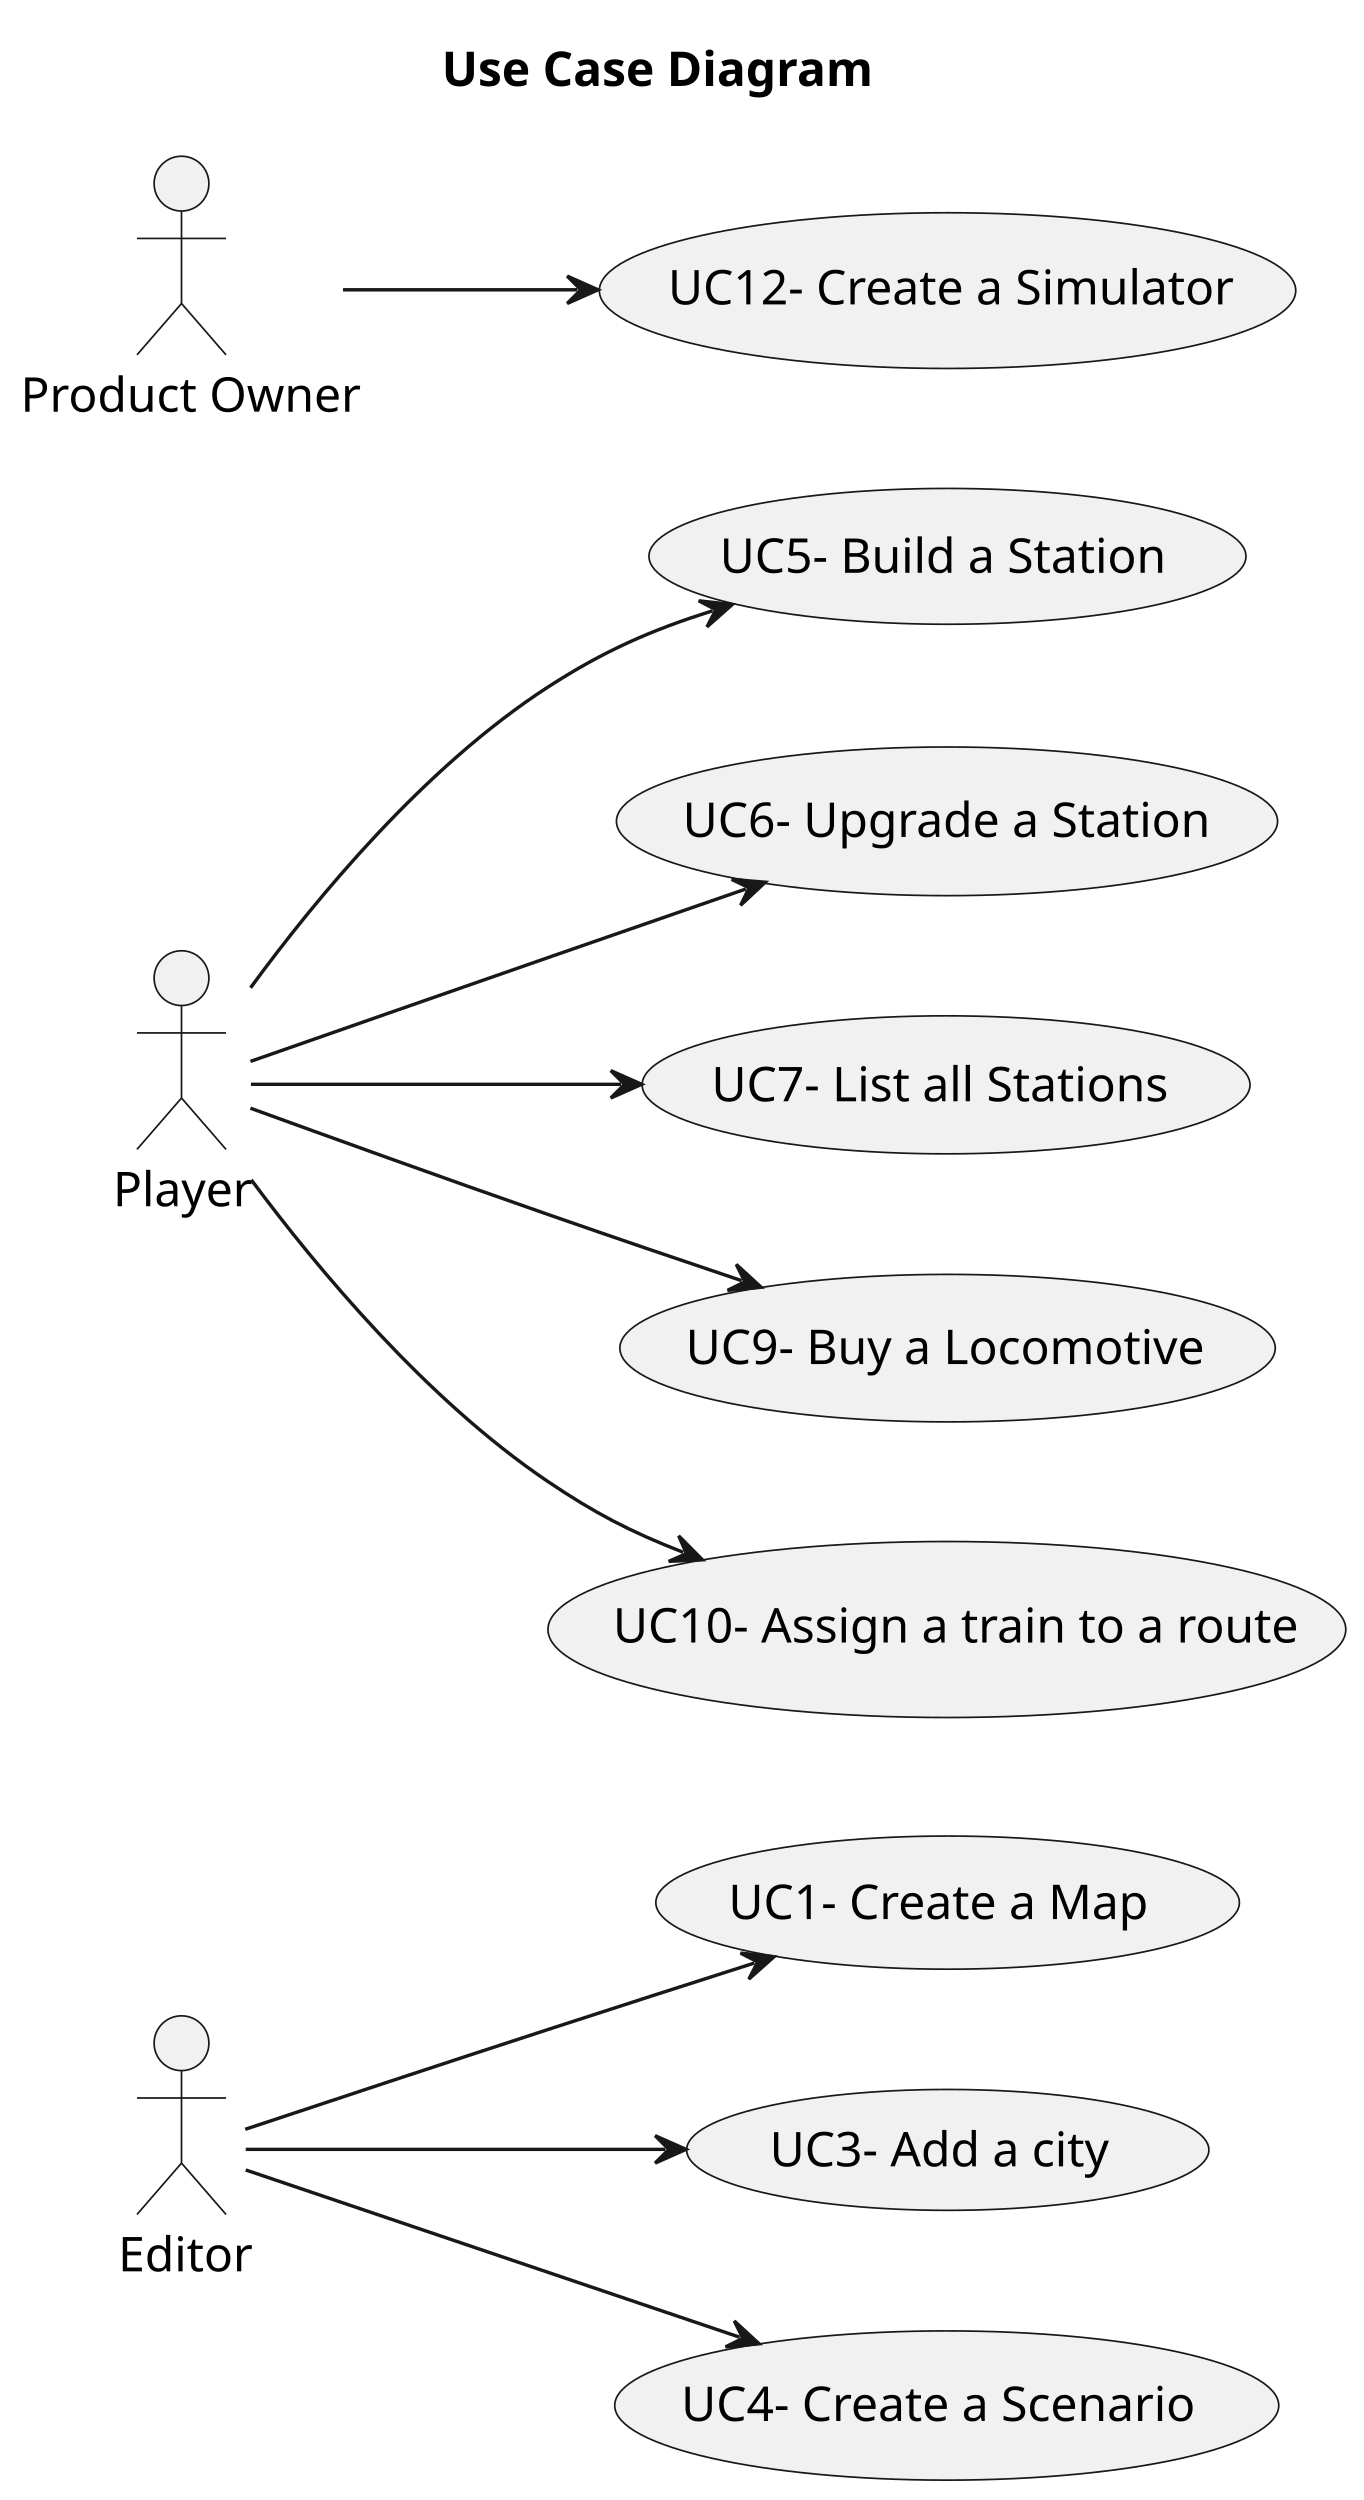
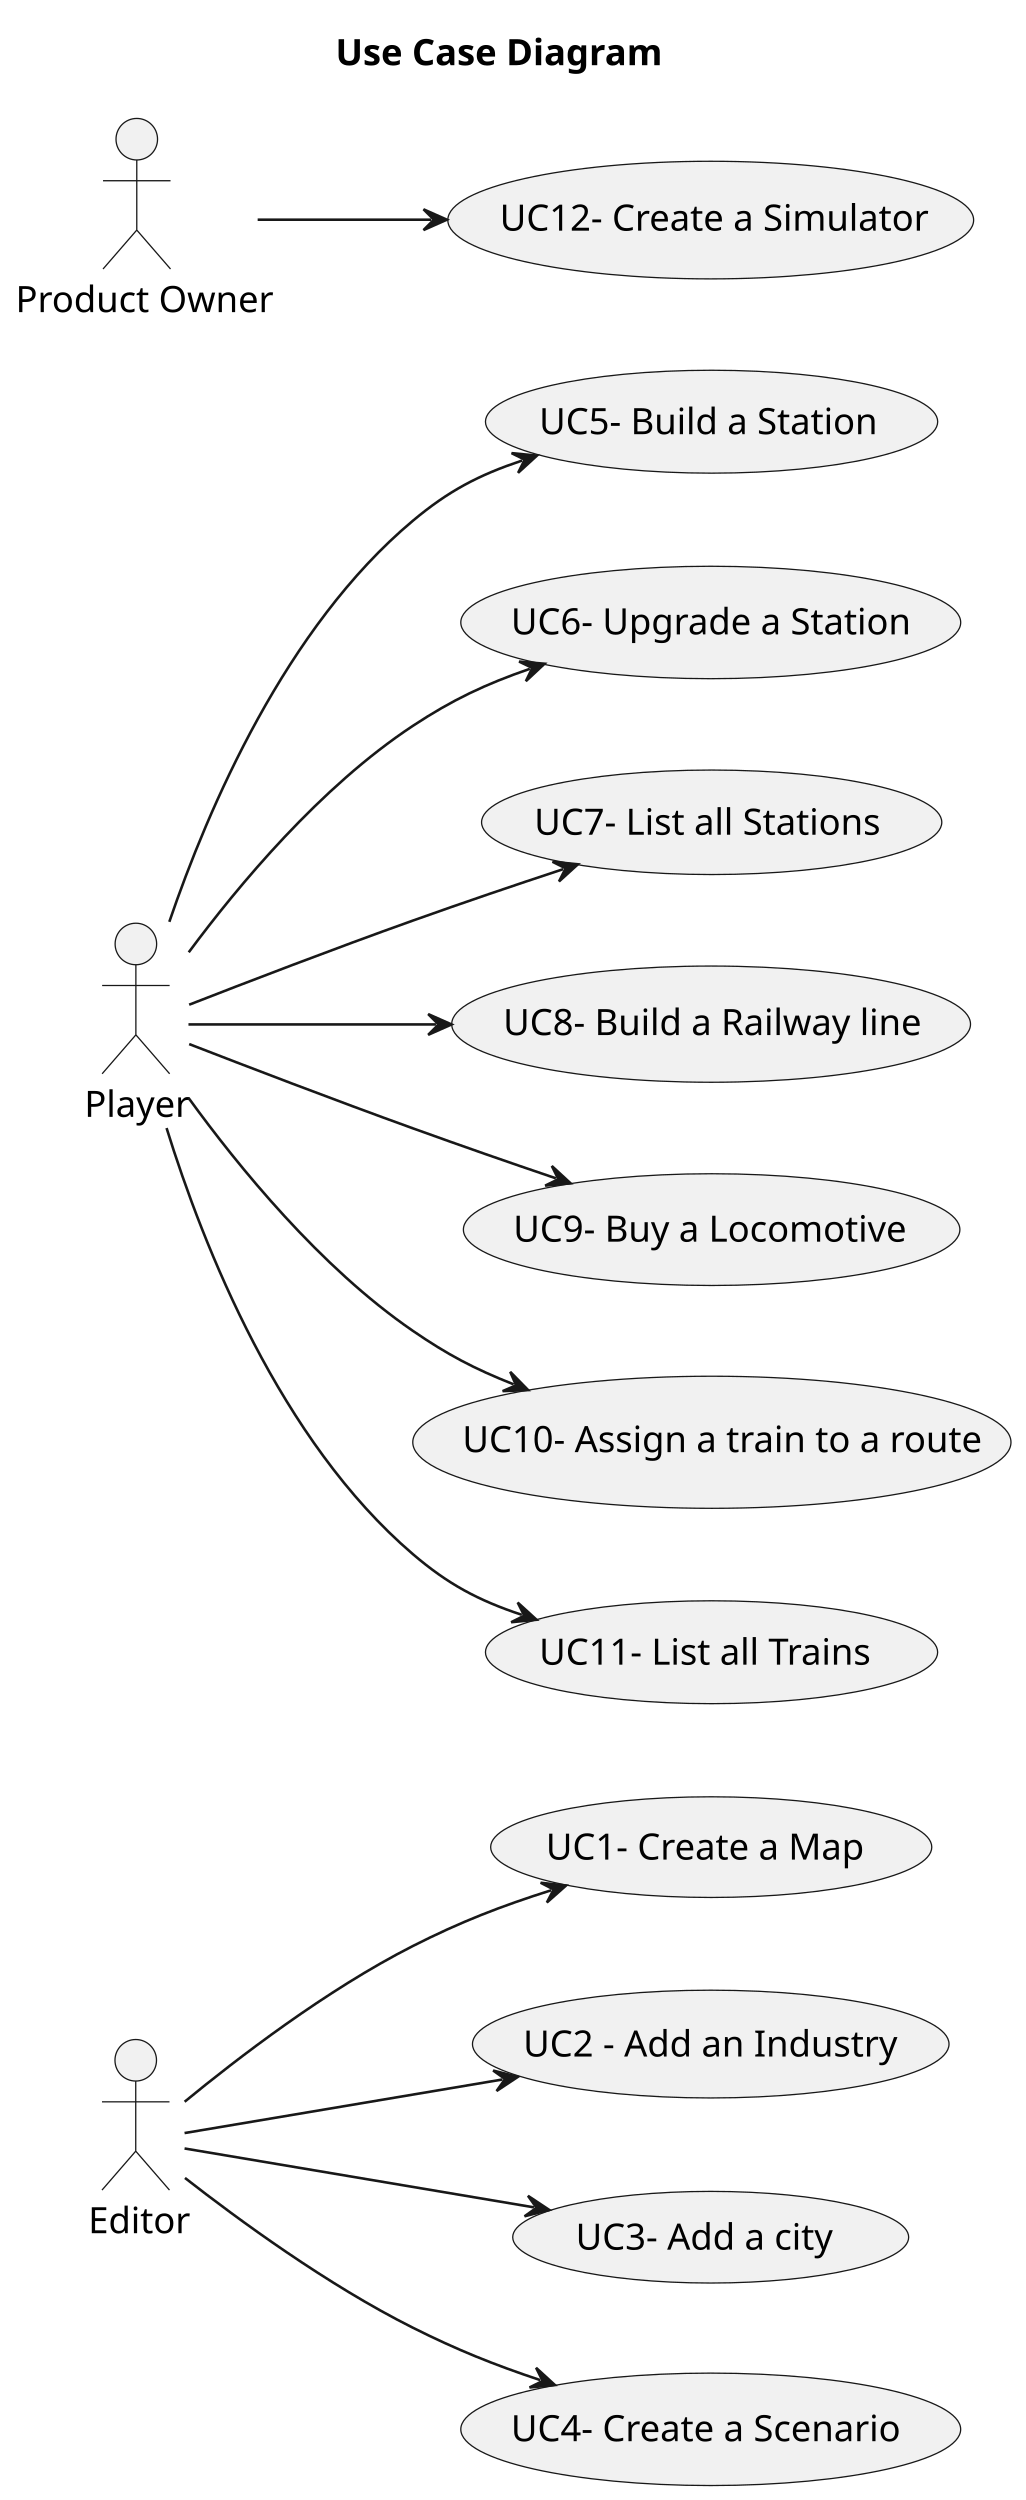
- <svg xmlns="http://www.w3.org/2000/svg" contentStyleType="text/css" height="730px" preserveAspectRatio="none" style="width:398px;height:730px;background:#FFFFFF;" version="1.1" viewBox="0 0 398 730" width="398px" zoomAndPan="magnify">
+ <svg xmlns="http://www.w3.org/2000/svg" contentStyleType="text/css" height="963px" preserveAspectRatio="none" style="width:395px;height:963px;background:#FFFFFF;" version="1.1" viewBox="0 0 395 963" width="395px" zoomAndPan="magnify">
  <defs />
  <g>
-     <text fill="#000000" font-family="sans-serif" font-size="14" font-weight="bold" lengthAdjust="spacing" textLength="127" x="128.988" y="25.107">Use Case Diagram</text>
+     <text fill="#000000" font-family="sans-serif" font-size="14" font-weight="bold" lengthAdjust="spacing" textLength="122.951" x="129.239" y="25.107">Use Case Diagram</text>
    <g id="elem_E">
-       <ellipse cx="53" cy="596.621" fill="#F1F1F1" rx="8" ry="8" style="stroke:#181818;stroke-width:0.5;" />
-       <path d="M53,604.621 L53,631.621 M40,612.621 L66,612.621 M53,631.621 L40,646.621 M53,631.621 L66,646.621 " fill="none" style="stroke:#181818;stroke-width:0.5;" />
-       <text fill="#000000" font-family="sans-serif" font-size="14" lengthAdjust="spacing" textLength="37" x="34.5" y="663.229">Editor</text>
+       <ellipse cx="52.286" cy="793.621" fill="#F1F1F1" rx="8" ry="8" style="stroke:#181818;stroke-width:0.5;" />
+       <path d="M52.286,801.621 L52.286,828.621 M39.286,809.621 L65.286,809.621 M52.286,828.621 L39.286,843.621 M52.286,828.621 L65.286,843.621 " fill="none" style="stroke:#181818;stroke-width:0.5;" />
+       <text fill="#000000" font-family="sans-serif" font-size="14" lengthAdjust="spacing" textLength="36.572" x="34" y="860.229">Editor</text>
    </g>
    <g id="elem_P">
-       <ellipse cx="53" cy="285.621" fill="#F1F1F1" rx="8" ry="8" style="stroke:#181818;stroke-width:0.5;" />
-       <path d="M53,293.621 L53,320.621 M40,301.621 L66,301.621 M53,320.621 L40,335.621 M53,320.621 L66,335.621 " fill="none" style="stroke:#181818;stroke-width:0.5;" />
-       <text fill="#000000" font-family="sans-serif" font-size="14" lengthAdjust="spacing" textLength="40" x="33" y="352.228">Player</text>
+       <ellipse cx="52.341" cy="363.621" fill="#F1F1F1" rx="8" ry="8" style="stroke:#181818;stroke-width:0.5;" />
+       <path d="M52.341,371.621 L52.341,398.621 M39.341,379.621 L65.341,379.621 M52.341,398.621 L39.341,413.621 M52.341,398.621 L65.341,413.621 " fill="none" style="stroke:#181818;stroke-width:0.5;" />
+       <text fill="#000000" font-family="sans-serif" font-size="14" lengthAdjust="spacing" textLength="39.683" x="32.5" y="430.228">Player</text>
    </g>
    <g id="elem_PO">
-       <ellipse cx="53" cy="53.621" fill="#F1F1F1" rx="8" ry="8" style="stroke:#181818;stroke-width:0.5;" />
-       <path d="M53,61.621 L53,88.621 M40,69.621 L66,69.621 M53,88.621 L40,103.621 M53,88.621 L66,103.621 " fill="none" style="stroke:#181818;stroke-width:0.5;" />
-       <text fill="#000000" font-family="sans-serif" font-size="14" lengthAdjust="spacing" textLength="94" x="6" y="120.228">Product Owner</text>
+       <ellipse cx="52.686" cy="53.621" fill="#F1F1F1" rx="8" ry="8" style="stroke:#181818;stroke-width:0.5;" />
+       <path d="M52.686,61.621 L52.686,88.621 M39.686,69.621 L65.686,69.621 M52.686,88.621 L39.686,103.621 M52.686,88.621 L65.686,103.621 " fill="none" style="stroke:#181818;stroke-width:0.5;" />
+       <text fill="#000000" font-family="sans-serif" font-size="14" lengthAdjust="spacing" textLength="93.372" x="6" y="120.228">Product Owner</text>
    </g>
    <g id="elem_UC1">
-       <ellipse cx="276.702" cy="555.562" fill="#F1F1F1" rx="85.202" ry="19.44" style="stroke:#181818;stroke-width:0.5;" />
-       <text fill="#000000" font-family="sans-serif" font-size="14" lengthAdjust="spacing" textLength="122" x="212.702" y="560.365">UC1- Create a Map</text>
+       <ellipse cx="273.961" cy="711.513" fill="#F1F1F1" rx="84.961" ry="19.392" style="stroke:#181818;stroke-width:0.5;" />
+       <text fill="#000000" font-family="sans-serif" font-size="14" lengthAdjust="spacing" textLength="121.379" x="210.271" y="716.317">UC1- Create a Map</text>
+     </g>
+     <g id="elem_UC2">
+       <ellipse cx="273.781" cy="787.377" fill="#F1F1F1" rx="91.781" ry="20.756" style="stroke:#181818;stroke-width:0.5;" />
+       <text fill="#000000" font-family="sans-serif" font-size="14" lengthAdjust="spacing" textLength="138.51" x="201.526" y="792.181">UC2 - Add an Industry</text>
    </g>
    <g id="elem_UC3">
-       <ellipse cx="276.748" cy="627.771" fill="#F1F1F1" rx="76.248" ry="17.649" style="stroke:#181818;stroke-width:0.5;" />
-       <text fill="#000000" font-family="sans-serif" font-size="14" lengthAdjust="spacing" textLength="98" x="224.748" y="632.574">UC3- Add a city</text>
+       <ellipse cx="273.76" cy="861.773" fill="#F1F1F1" rx="76.26" ry="17.652" style="stroke:#181818;stroke-width:0.5;" />
+       <text fill="#000000" font-family="sans-serif" font-size="14" lengthAdjust="spacing" textLength="98.034" x="221.743" y="866.577">UC3- Add a city</text>
    </g>
    <g id="elem_UC4">
-       <ellipse cx="276.449" cy="702.411" fill="#F1F1F1" rx="96.949" ry="21.79" style="stroke:#181818;stroke-width:0.5;" />
-       <text fill="#000000" font-family="sans-serif" font-size="14" lengthAdjust="spacing" textLength="151" x="198.901" y="706.925">UC4- Create a Scenario</text>
+       <ellipse cx="273.775" cy="935.776" fill="#F1F1F1" rx="96.275" ry="21.655" style="stroke:#181818;stroke-width:0.5;" />
+       <text fill="#000000" font-family="sans-serif" font-size="14" lengthAdjust="spacing" textLength="149.399" x="196.807" y="940.359">UC4- Create a Scenario</text>
    </g>
    <g id="elem_UC5">
-       <ellipse cx="276.663" cy="162.454" fill="#F1F1F1" rx="87.163" ry="19.833" style="stroke:#181818;stroke-width:0.5;" />
-       <text fill="#000000" font-family="sans-serif" font-size="14" lengthAdjust="spacing" textLength="127" x="210.163" y="167.257">UC5- Build a Station</text>
+       <ellipse cx="274.1" cy="162.441" fill="#F1F1F1" rx="87.1" ry="19.82" style="stroke:#181818;stroke-width:0.5;" />
+       <text fill="#000000" font-family="sans-serif" font-size="14" lengthAdjust="spacing" textLength="126.841" x="207.68" y="167.245">UC5- Build a Station</text>
    </g>
    <g id="elem_UC6">
-       <ellipse cx="276.527" cy="239.827" fill="#F1F1F1" rx="96.528" ry="21.706" style="stroke:#181818;stroke-width:0.5;" />
-       <text fill="#000000" font-family="sans-serif" font-size="14" lengthAdjust="spacing" textLength="150" x="199.342" y="244.384">UC6- Upgrade a Station</text>
+       <ellipse cx="273.781" cy="239.777" fill="#F1F1F1" rx="96.281" ry="21.656" style="stroke:#181818;stroke-width:0.5;" />
+       <text fill="#000000" font-family="sans-serif" font-size="14" lengthAdjust="spacing" textLength="149.413" x="196.808" y="244.36">UC6- Upgrade a Station</text>
    </g>
    <g id="elem_UC7">
-       <ellipse cx="276.252" cy="316.772" fill="#F1F1F1" rx="88.752" ry="20.151" style="stroke:#181818;stroke-width:0.5;" />
-       <text fill="#000000" font-family="sans-serif" font-size="14" lengthAdjust="spacing" textLength="131" x="207.752" y="321.575">UC7- List all Stations</text>
+       <ellipse cx="274.139" cy="316.749" fill="#F1F1F1" rx="88.639" ry="20.128" style="stroke:#181818;stroke-width:0.5;" />
+       <text fill="#000000" font-family="sans-serif" font-size="14" lengthAdjust="spacing" textLength="130.717" x="205.781" y="321.553">UC7- List all Stations</text>
+     </g>
+     <g id="elem_UC8">
+       <ellipse cx="273.92" cy="394.505" fill="#F1F1F1" rx="99.92" ry="22.384" style="stroke:#181818;stroke-width:0.5;" />
+       <text fill="#000000" font-family="sans-serif" font-size="14" lengthAdjust="spacing" textLength="157.951" x="193.815" y="398.714">UC8- Build a Railway line</text>
    </g>
    <g id="elem_UC9">
-       <ellipse cx="276.688" cy="393.659" fill="#F1F1F1" rx="95.688" ry="21.538" style="stroke:#181818;stroke-width:0.5;" />
-       <text fill="#000000" font-family="sans-serif" font-size="14" lengthAdjust="spacing" textLength="148" x="200.225" y="398.302">UC9- Buy a Locomotive</text>
+       <ellipse cx="274.122" cy="473.646" fill="#F1F1F1" rx="95.622" ry="21.524" style="stroke:#181818;stroke-width:0.5;" />
+       <text fill="#000000" font-family="sans-serif" font-size="14" lengthAdjust="spacing" textLength="147.841" x="197.716" y="478.296">UC9- Buy a Locomotive</text>
    </g>
    <g id="elem_UC10">
-       <ellipse cx="276.488" cy="475.819" fill="#F1F1F1" rx="116.487" ry="25.698" style="stroke:#181818;stroke-width:0.5;" />
-       <text fill="#000000" font-family="sans-serif" font-size="14" lengthAdjust="spacing" textLength="195" x="178.988" y="479.615">UC10- Assign a train to a route</text>
+       <ellipse cx="274.215" cy="555.564" fill="#F1F1F1" rx="115.215" ry="25.443" style="stroke:#181818;stroke-width:0.5;" />
+       <text fill="#000000" font-family="sans-serif" font-size="14" lengthAdjust="spacing" textLength="192.206" x="178.112" y="559.361">UC10- Assign a train to a route</text>
+     </g>
+     <g id="elem_UC11">
+       <ellipse cx="274.09" cy="636.439" fill="#F1F1F1" rx="87.09" ry="19.818" style="stroke:#181818;stroke-width:0.5;" />
+       <text fill="#000000" font-family="sans-serif" font-size="14" lengthAdjust="spacing" textLength="126.814" x="207.683" y="641.243">UC11- List all Trains</text>
    </g>
    <g id="elem_UC12">
-       <ellipse cx="276.681" cy="84.857" fill="#F1F1F1" rx="101.681" ry="22.736" style="stroke:#181818;stroke-width:0.5;" />
-       <text fill="#000000" font-family="sans-serif" font-size="14" lengthAdjust="spacing" textLength="162" x="195.06" y="88.886">UC12- Create a Simulator</text>
+       <ellipse cx="273.771" cy="84.775" fill="#F1F1F1" rx="101.271" ry="22.654" style="stroke:#181818;stroke-width:0.5;" />
+       <text fill="#000000" font-family="sans-serif" font-size="14" lengthAdjust="spacing" textLength="161.061" x="192.503" y="88.846">UC12- Create a Simulator</text>
    </g>
    <g id="link_E_UC1">
-       <path d="M71.61,621.751 C92.63,614.761 128.85,602.751 160,592.621 C181.63,585.591 199.844,579.726 220.294,573.196 " fill="none" id="E-to-UC1" style="stroke:#181818;stroke-width:1.0;" />
-       <polygon fill="#181818" points="226.01,571.371,216.22,570.298,221.247,572.892,218.653,577.919,226.01,571.371" style="stroke:#181818;stroke-width:1.0;" />
+       <path d="M71.12,809.591 C91.25,793.031 125.74,766.511 159,749.621 C177.51,740.221 193.13,734.202 212.31,728.131 " fill="none" id="E-to-UC1" style="stroke:#181818;stroke-width:1.0;" />
+       <polygon fill="#181818" points="218.03,726.321,208.243,725.223,213.263,727.83,210.656,732.85,218.03,726.321" style="stroke:#181818;stroke-width:1.0;" />
+     </g>
+     <g id="link_E_UC2">
+       <path d="M71.09,821.651 C98.71,817.001 147.893,808.708 193.573,801.008 " fill="none" id="E-to-UC2" style="stroke:#181818;stroke-width:1.0;" />
+       <polygon fill="#181818" points="199.49,800.011,189.95,797.563,194.56,800.842,191.28,805.451,199.49,800.011" style="stroke:#181818;stroke-width:1.0;" />
    </g>
    <g id="link_E_UC3">
-       <path d="M71.75,627.621 C99.42,627.621 148.41,627.621 194.3,627.621 " fill="none" id="E-to-UC3" style="stroke:#181818;stroke-width:1.0;" />
-       <polygon fill="#181818" points="200.3,627.621,191.3,623.621,195.3,627.621,191.3,631.621,200.3,627.621" style="stroke:#181818;stroke-width:1.0;" />
+       <path d="M71.09,827.591 C101.2,832.661 158.064,842.243 205.674,850.273 " fill="none" id="E-to-UC3" style="stroke:#181818;stroke-width:1.0;" />
+       <polygon fill="#181818" points="211.59,851.271,203.381,845.83,206.66,850.439,202.05,853.719,211.59,851.271" style="stroke:#181818;stroke-width:1.0;" />
    </g>
    <g id="link_E_UC4">
-       <path d="M71.75,633.631 C103.88,644.511 167.187,665.947 215.967,682.466 " fill="none" id="E-to-UC4" style="stroke:#181818;stroke-width:1.0;" />
-       <polygon fill="#181818" points="221.65,684.391,214.409,677.716,216.914,682.787,211.843,685.293,221.65,684.391" style="stroke:#181818;stroke-width:1.0;" />
+       <path d="M71.25,838.951 C91.5,854.761 126.09,880.141 159,896.621 C176.21,905.241 190.08,910.798 208.08,916.818 " fill="none" id="E-to-UC4" style="stroke:#181818;stroke-width:1.0;" />
+       <polygon fill="#181818" points="213.77,918.721,206.503,912.073,209.028,917.135,203.966,919.66,213.77,918.721" style="stroke:#181818;stroke-width:1.0;" />
    </g>
    <g id="link_P_UC5">
-       <path d="M73.16,288.431 C92.32,262.241 124.04,223.881 160,200.621 C176.22,190.131 189.879,184.088 208.089,178.338 " fill="none" id="P-to-UC5" style="stroke:#181818;stroke-width:1.0;" />
-       <polygon fill="#181818" points="213.81,176.531,204.023,175.427,209.042,178.037,206.432,183.055,213.81,176.531" style="stroke:#181818;stroke-width:1.0;" />
+       <path d="M65.22,355.091 C80.16,311.341 110.06,241.611 159,200.621 C172.67,189.171 184.238,183.029 201.158,177.388 " fill="none" id="P-to-UC5" style="stroke:#181818;stroke-width:1.0;" />
+       <polygon fill="#181818" points="206.85,175.491,197.047,174.542,202.107,177.072,199.577,182.132,206.85,175.491" style="stroke:#181818;stroke-width:1.0;" />
    </g>
    <g id="link_P_UC6">
-       <path d="M73.14,309.921 C94.37,302.501 129.62,290.181 160,279.621 C180.75,272.411 197.931,266.455 217.791,259.575 " fill="none" id="P-to-UC6" style="stroke:#181818;stroke-width:1.0;" />
-       <polygon fill="#181818" points="223.46,257.611,213.647,256.777,218.736,259.248,216.265,264.337,223.46,257.611" style="stroke:#181818;stroke-width:1.0;" />
+       <path d="M72.7,366.831 C91.85,340.981 123.49,303.041 159,279.621 C174.32,269.521 186.821,263.617 204.091,257.627 " fill="none" id="P-to-UC6" style="stroke:#181818;stroke-width:1.0;" />
+       <polygon fill="#181818" points="209.76,255.661,199.946,254.831,205.036,257.3,202.568,262.389,209.76,255.661" style="stroke:#181818;stroke-width:1.0;" />
    </g>
    <g id="link_P_UC7">
-       <path d="M73.27,316.621 C98.74,316.621 139.31,316.621 181.35,316.621 " fill="none" id="P-to-UC7" style="stroke:#181818;stroke-width:1.0;" />
-       <polygon fill="#181818" points="187.35,316.621,178.35,312.621,182.35,316.621,178.35,320.621,187.35,316.621" style="stroke:#181818;stroke-width:1.0;" />
+       <path d="M72.86,387.011 C93.95,378.781 128.74,365.401 159,354.621 C179.73,347.241 197.043,341.374 216.923,334.804 " fill="none" id="P-to-UC7" style="stroke:#181818;stroke-width:1.0;" />
+       <polygon fill="#181818" points="222.62,332.921,212.819,331.947,217.873,334.49,215.33,339.543,222.62,332.921" style="stroke:#181818;stroke-width:1.0;" />
+     </g>
+     <g id="link_P_UC8">
+       <path d="M72.6,394.621 C95.49,394.621 129.59,394.621 167.93,394.621 " fill="none" id="P-to-UC8" style="stroke:#181818;stroke-width:1.0;" />
+       <polygon fill="#181818" points="173.93,394.621,164.93,390.621,168.93,394.621,164.93,398.621,173.93,394.621" style="stroke:#181818;stroke-width:1.0;" />
    </g>
    <g id="link_P_UC9">
-       <path d="M73.11,323.591 C94.31,331.301 129.54,344.021 160,354.621 C180.29,361.681 196.964,367.356 216.554,373.955 " fill="none" id="P-to-UC9" style="stroke:#181818;stroke-width:1.0;" />
-       <polygon fill="#181818" points="222.24,375.871,214.988,369.207,217.502,374.275,212.434,376.788,222.24,375.871" style="stroke:#181818;stroke-width:1.0;" />
+       <path d="M72.87,402.181 C93.98,410.371 128.78,423.721 159,434.621 C178.78,441.751 194.909,447.36 214.119,453.89 " fill="none" id="P-to-UC9" style="stroke:#181818;stroke-width:1.0;" />
+       <polygon fill="#181818" points="219.8,455.821,212.566,449.137,215.066,454.212,209.992,456.712,219.8,455.821" style="stroke:#181818;stroke-width:1.0;" />
    </g>
    <g id="link_P_UC10">
-       <path d="M73.37,344.501 C92.67,370.471 124.49,408.671 160,432.621 C173.66,441.831 183.961,447.209 199.511,453.279 " fill="none" id="P-to-UC10" style="stroke:#181818;stroke-width:1.0;" />
-       <polygon fill="#181818" points="205.1,455.461,198.171,448.462,200.442,453.643,195.262,455.915,205.1,455.461" style="stroke:#181818;stroke-width:1.0;" />
+       <path d="M72.66,422.971 C91.8,449.371 123.42,488.221 159,512.621 C172.43,521.831 182.521,527.183 197.861,533.254 " fill="none" id="P-to-UC10" style="stroke:#181818;stroke-width:1.0;" />
+       <polygon fill="#181818" points="203.44,535.461,196.543,528.43,198.791,533.621,193.6,535.869,203.44,535.461" style="stroke:#181818;stroke-width:1.0;" />
+     </g>
+     <g id="link_P_UC11">
+       <path d="M64.16,434.521 C78.39,480.391 107.95,554.951 159,598.621 C172.55,610.211 184.077,616.407 200.997,622.037 " fill="none" id="P-to-UC11" style="stroke:#181818;stroke-width:1.0;" />
+       <polygon fill="#181818" points="206.69,623.931,199.413,617.294,201.946,622.352,196.887,624.885,206.69,623.931" style="stroke:#181818;stroke-width:1.0;" />
    </g>
    <g id="link_PO_UC12">
-       <path d="M100.16,84.621 C121.84,84.621 142.6,84.621 168.62,84.621 " fill="none" id="PO-to-UC12" style="stroke:#181818;stroke-width:1.0;" />
-       <polygon fill="#181818" points="174.62,84.621,165.62,80.621,169.62,84.621,165.62,88.621,174.62,84.621" style="stroke:#181818;stroke-width:1.0;" />
+       <path d="M99.25,84.621 C120.48,84.621 140.63,84.621 166.13,84.621 " fill="none" id="PO-to-UC12" style="stroke:#181818;stroke-width:1.0;" />
+       <polygon fill="#181818" points="172.13,84.621,163.13,80.621,167.13,84.621,163.13,88.621,172.13,84.621" style="stroke:#181818;stroke-width:1.0;" />
    </g>
  </g>
</svg>
